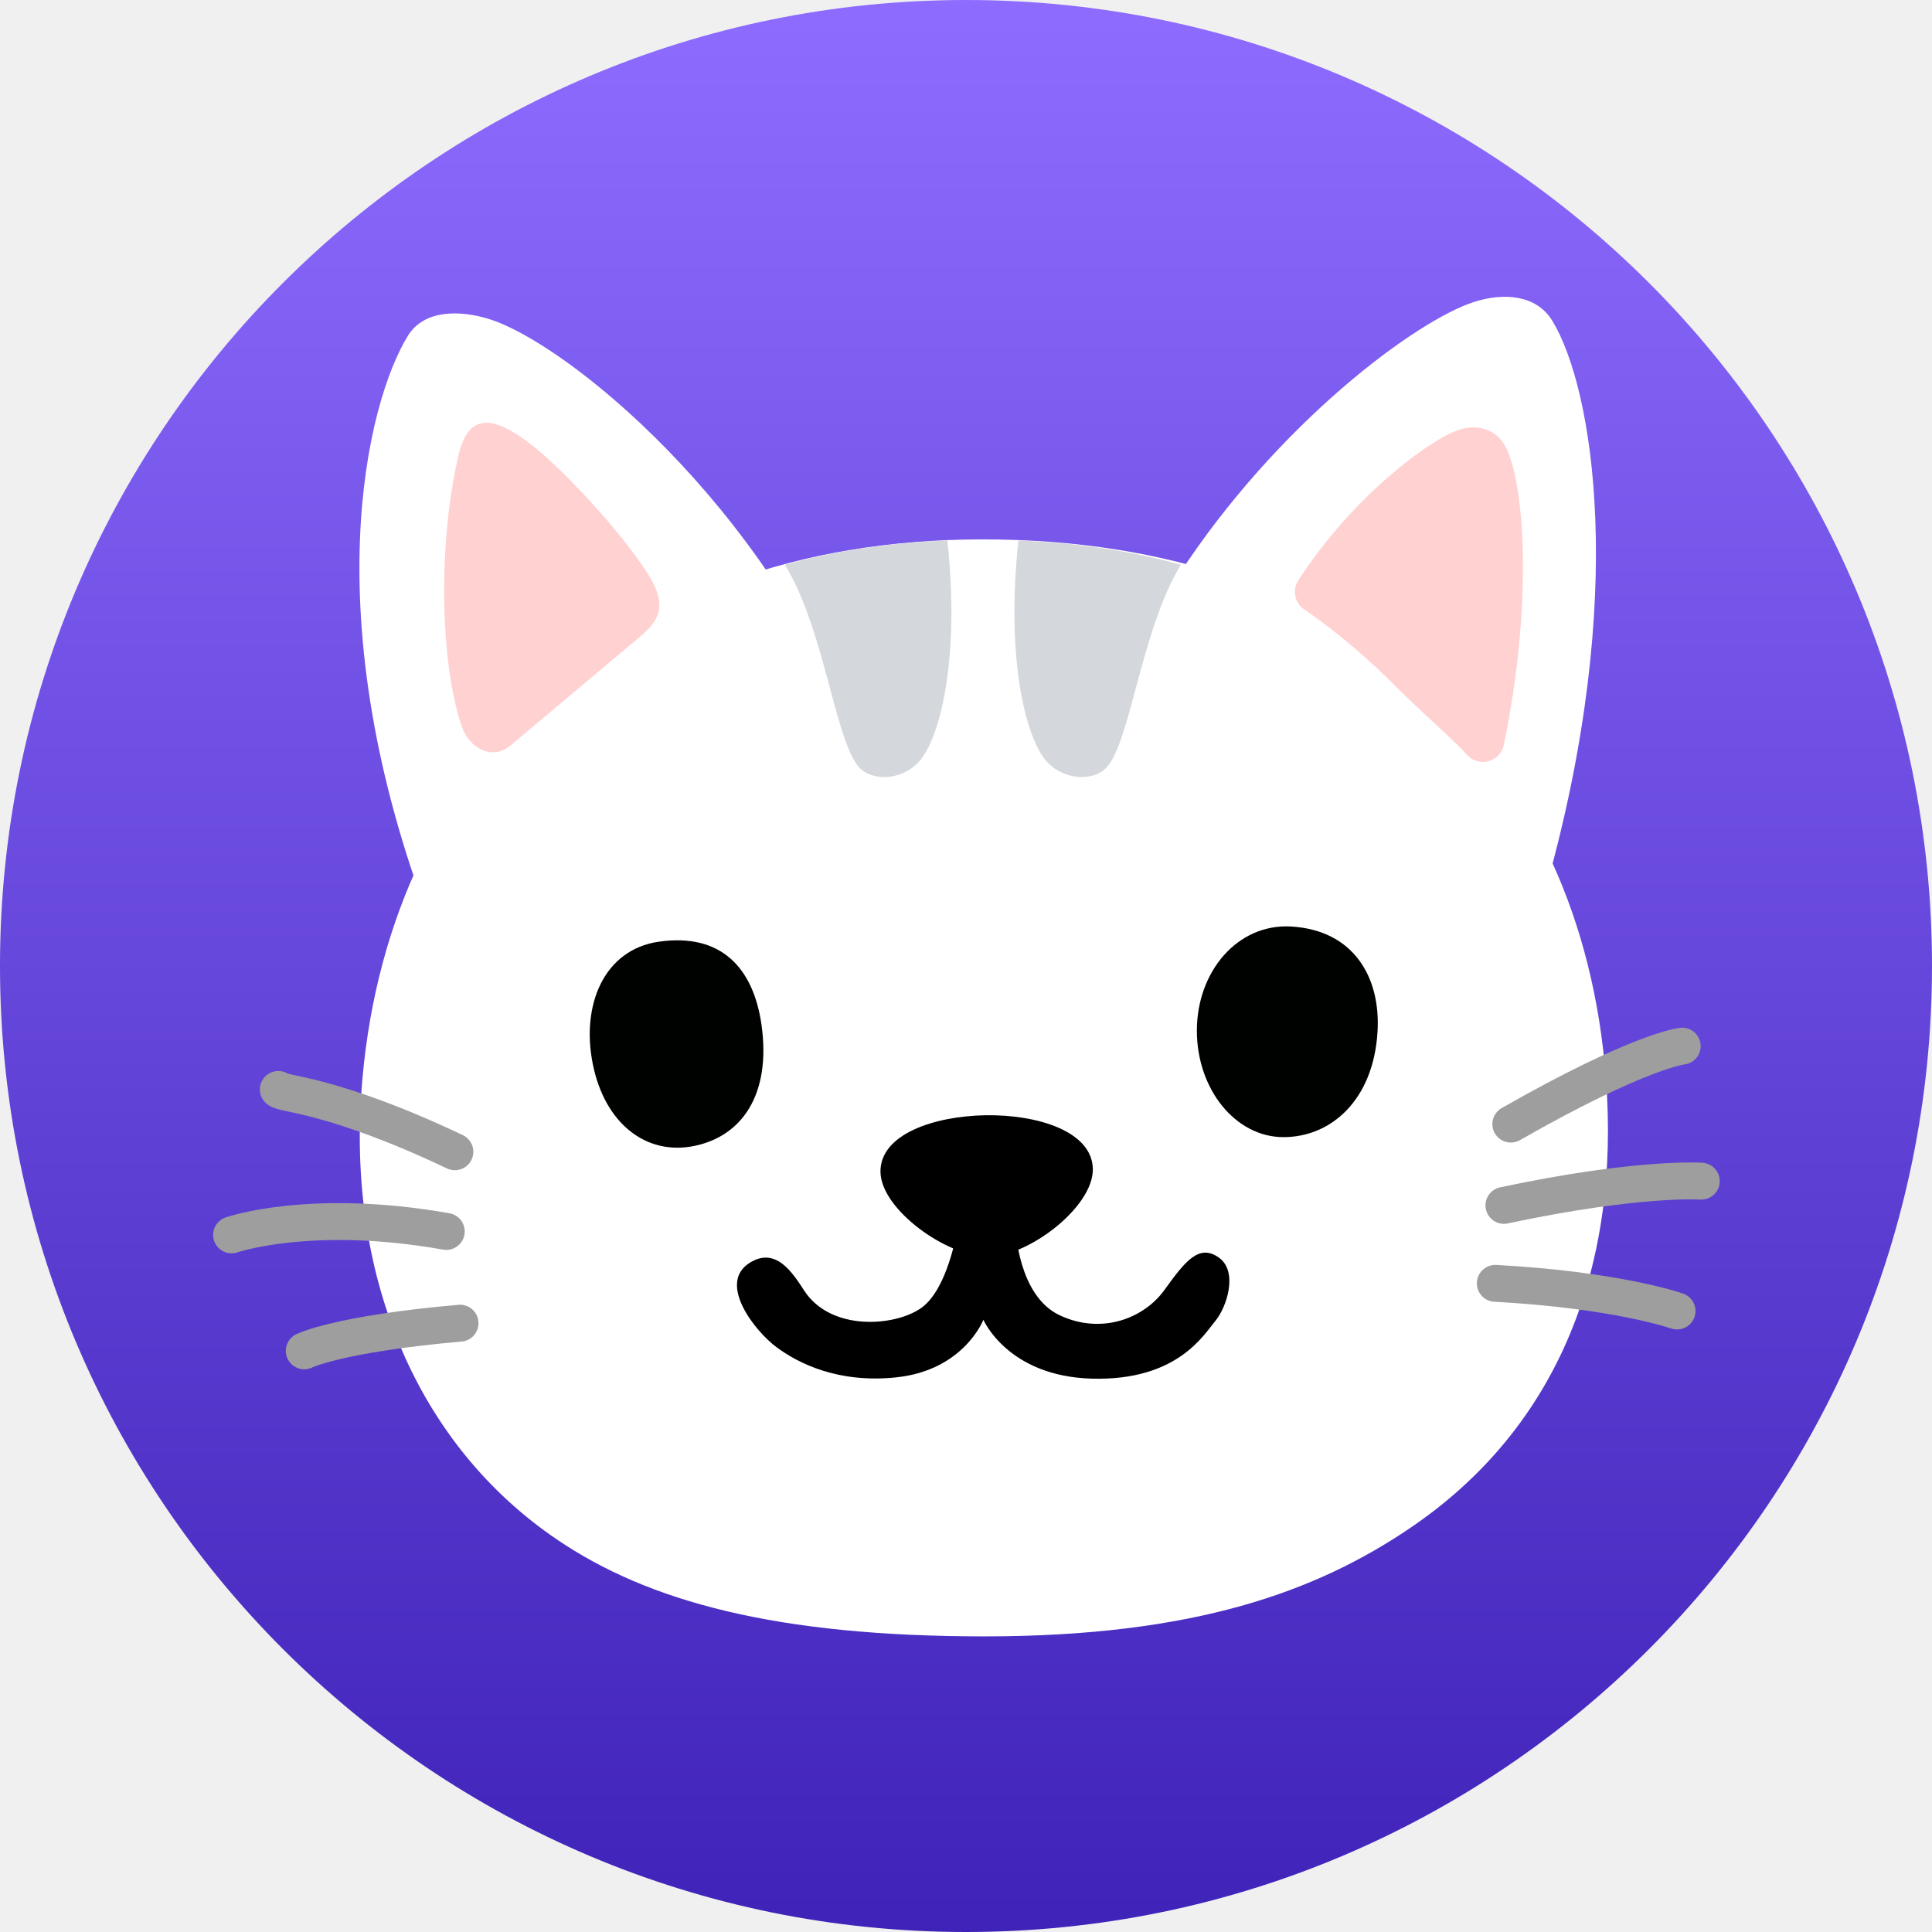
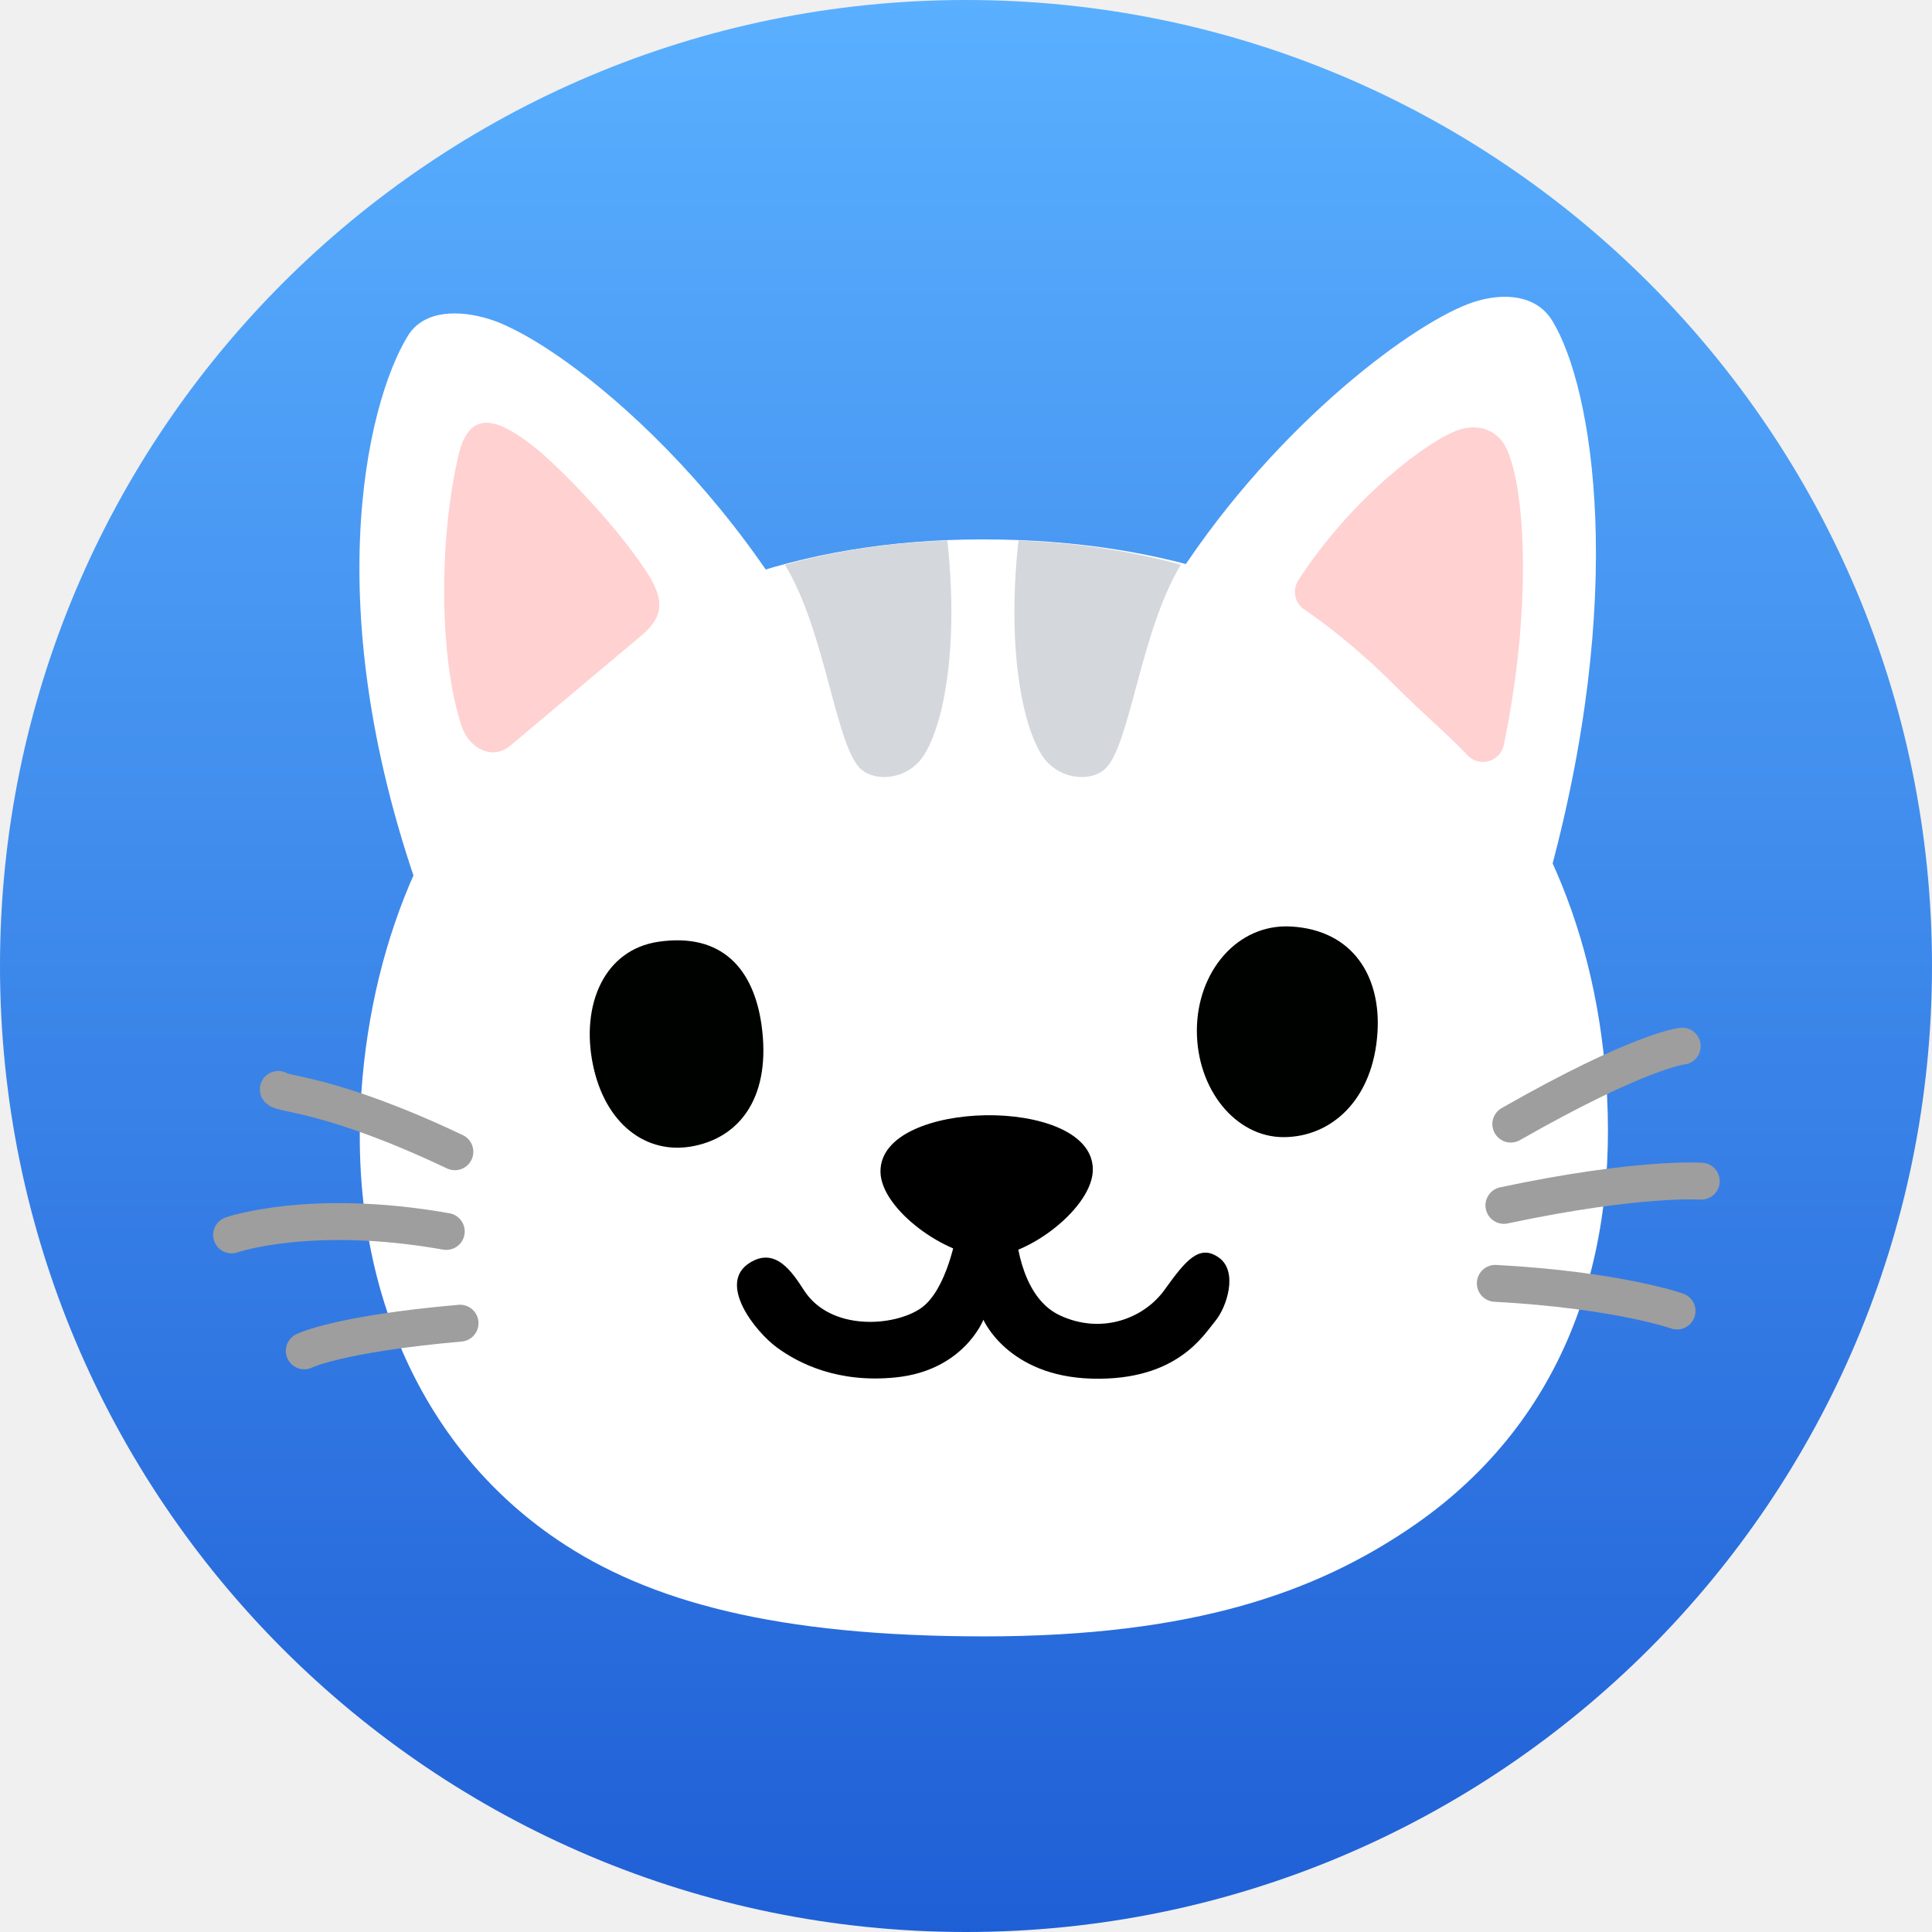
<svg xmlns="http://www.w3.org/2000/svg" viewBox="0 0 128 128" width="128" height="128">
  <defs>
    <linearGradient id="cat-white-bg" x1="0" y1="0" x2="0" y2="1">
-       <stop offset="0" stop-color="#8E6CFF" />
-       <stop offset="1" stop-color="#3F22B8" />
+       <stop offset="0" stop-color="#5AB0FF" />
+       <stop offset="1" stop-color="#1F5FD6" />
    </linearGradient>
  </defs>
  <circle cx="64" cy="64" r="64" fill="url(#cat-white-bg)" />
  <svg x="12.98" y="14.31" width="104.28" height="104.28" viewBox="0 0 128 128">
    <path style="fill:#FFFFFF;" d="M114.67,70.19C112.71,44.22,94.44,26.3,64,26.3S15.25,45.33,13.45,71.31  c-1.05,15.14,4.58,28.63,15.91,36.32c7.46,5.07,17.88,7.88,34.77,7.88c17.18,0,27.03-3.71,34.49-8.73  C111.05,98.43,115.8,85.11,114.67,70.19z" />
    <g>
      <g>
        <g>
          <path style="fill:#FFFFFF;" d="M53.72,42.6C46.3,23.4,30.1,10.34,23.87,8.39c-2.35-0.74-5.3-0.81-6.63,1.35     c-3.36,5.45-7.66,22.95,1.85,47.78L53.72,42.6z" />
        </g>
        <path style="fill:#FFD1D1;" d="M36.12,34.21c1.54-1.29,2.29-2.55,0.6-5.16c-2.62-4.05-7.33-8.78-9.16-10.23    c-3-2.38-5.32-3.18-6.21,0.65c-1.65,7.08-1.52,16.69,0.25,21.99c0.62,1.87,2.54,2.86,4.02,1.57L36.12,34.21z" />
      </g>
    </g>
    <path style="fill:#D4D7DC;" d="M54.12,45.02c1.13,0.96,3.42,0.82,4.75-0.72c1.61-1.87,3.29-8.17,2.24-17.91  c-4.67,0.17-9.09,0.84-13.21,1.97C51.23,33.82,52.03,43.24,54.12,45.02z" />
    <path style="fill:#D4D7DC;" d="M73.88,45.02c-1.13,0.96-3.42,0.82-4.75-0.72c-1.61-1.87-3.29-8.17-2.24-17.91  c4.67,0.17,9.09,0.84,13.21,1.97C76.77,33.82,75.97,43.24,73.88,45.02z" />
    <g>
      <path style="fill:#FFFFFF;" d="M79.9,29.22c8.08-12.41,19.38-20.75,24.07-22.24c2.32-0.74,5.02-0.62,6.34,1.55   c3.32,5.45,6.13,22.24-0.42,45.75L85.96,42.74L79.9,29.22z" />
    </g>
    <g>
      <path style="fill:#FFD1D1;" d="M97.55,38.23c2.43,2.43,4.41,4.06,5.84,5.61c0.95,1.03,2.69,0.56,2.97-0.82   c2.45-11.8,1.67-21.86,0-24.5c-0.8-1.26-2.29-1.59-3.65-1.13c-2.44,0.81-8.66,5.45-13.05,12.22c-0.51,0.79-0.32,1.85,0.46,2.38   C91.7,33.06,94.46,35.13,97.55,38.23z" />
    </g>
    <path d="M55.67,77.75c-0.05-3.08,4.37-4.55,8.54-4.62c4.18-0.07,8.68,1.29,8.73,4.37c0.05,3.08-5.22,7.13-8.54,7.13  C61.09,84.63,55.73,80.82,55.67,77.75z" />
    <g>
      <g>
        <path style="fill:none;stroke:#9E9E9E;stroke-width:3;stroke-linecap:round;stroke-miterlimit:10;" d="M6.7,71.03    c0.34,0.41,4.41,0.35,14.36,5.07" />
        <path style="fill:none;stroke:#9E9E9E;stroke-width:3;stroke-linecap:round;stroke-miterlimit:10;" d="M2.9,82.86    c0,0,6.42-2.24,17.46-0.28" />
        <path style="fill:none;stroke:#9E9E9E;stroke-width:3;stroke-linecap:round;stroke-miterlimit:10;" d="M8.81,92.29    c0,0,2.74-1.38,12.67-2.25" />
      </g>
      <g>
        <path style="fill:none;stroke:#9E9E9E;stroke-width:3;stroke-linecap:round;stroke-miterlimit:10;" d="M120.87,67.51    c0,0-3.41,0.33-13.94,6.34" />
        <path style="fill:none;stroke:#9E9E9E;stroke-width:3;stroke-linecap:round;stroke-miterlimit:10;" d="M122.42,78.49    c0,0-5.09-0.36-16.05,1.97" />
        <path style="fill:none;stroke:#9E9E9E;stroke-width:3;stroke-linecap:round;stroke-miterlimit:10;" d="M120.45,89.05    c0,0-4.83-1.71-14.78-2.25" />
      </g>
    </g>
    <path style="fill:#000200;" d="M96.09,66.37c-0.34,5.51-3.76,8.54-7.65,8.54s-7.04-3.88-7.04-8.66c0-4.78,3.28-8.71,7.65-8.47  C94.12,58.07,96.37,61.87,96.09,66.37z" />
    <path style="fill:#000200;" d="M46,65.81c0.78,5.61-1.58,9.03-5.49,9.82c-3.91,0.79-7.26-1.84-8.23-6.64  c-0.98-4.81,0.9-9.32,5.34-9.97C42.77,58.27,45.36,61.22,46,65.81z" />
    <path d="M44.99,85.16c-2.57,1.67,0.47,5.54,2.25,6.85c1.78,1.31,4.98,2.92,9.67,2.44c5.54-0.56,7.13-4.69,7.13-4.69  s1.97,4.6,8.82,4.79c6.95,0.19,9.1-3.57,10.04-4.69c0.94-1.13,1.88-4.04,0.28-5.16c-1.6-1.13-2.72,0.28-4.41,2.63  c-1.69,2.35-5.16,3.66-8.54,2.06s-3.57-7.04-3.57-7.04l-4.79,0.28c0,0-0.75,4.69-2.91,6.19c-2.16,1.5-7.32,1.88-9.48-1.41  C48.53,85.95,47.15,83.75,44.99,85.16z" />
  </svg>
</svg>
